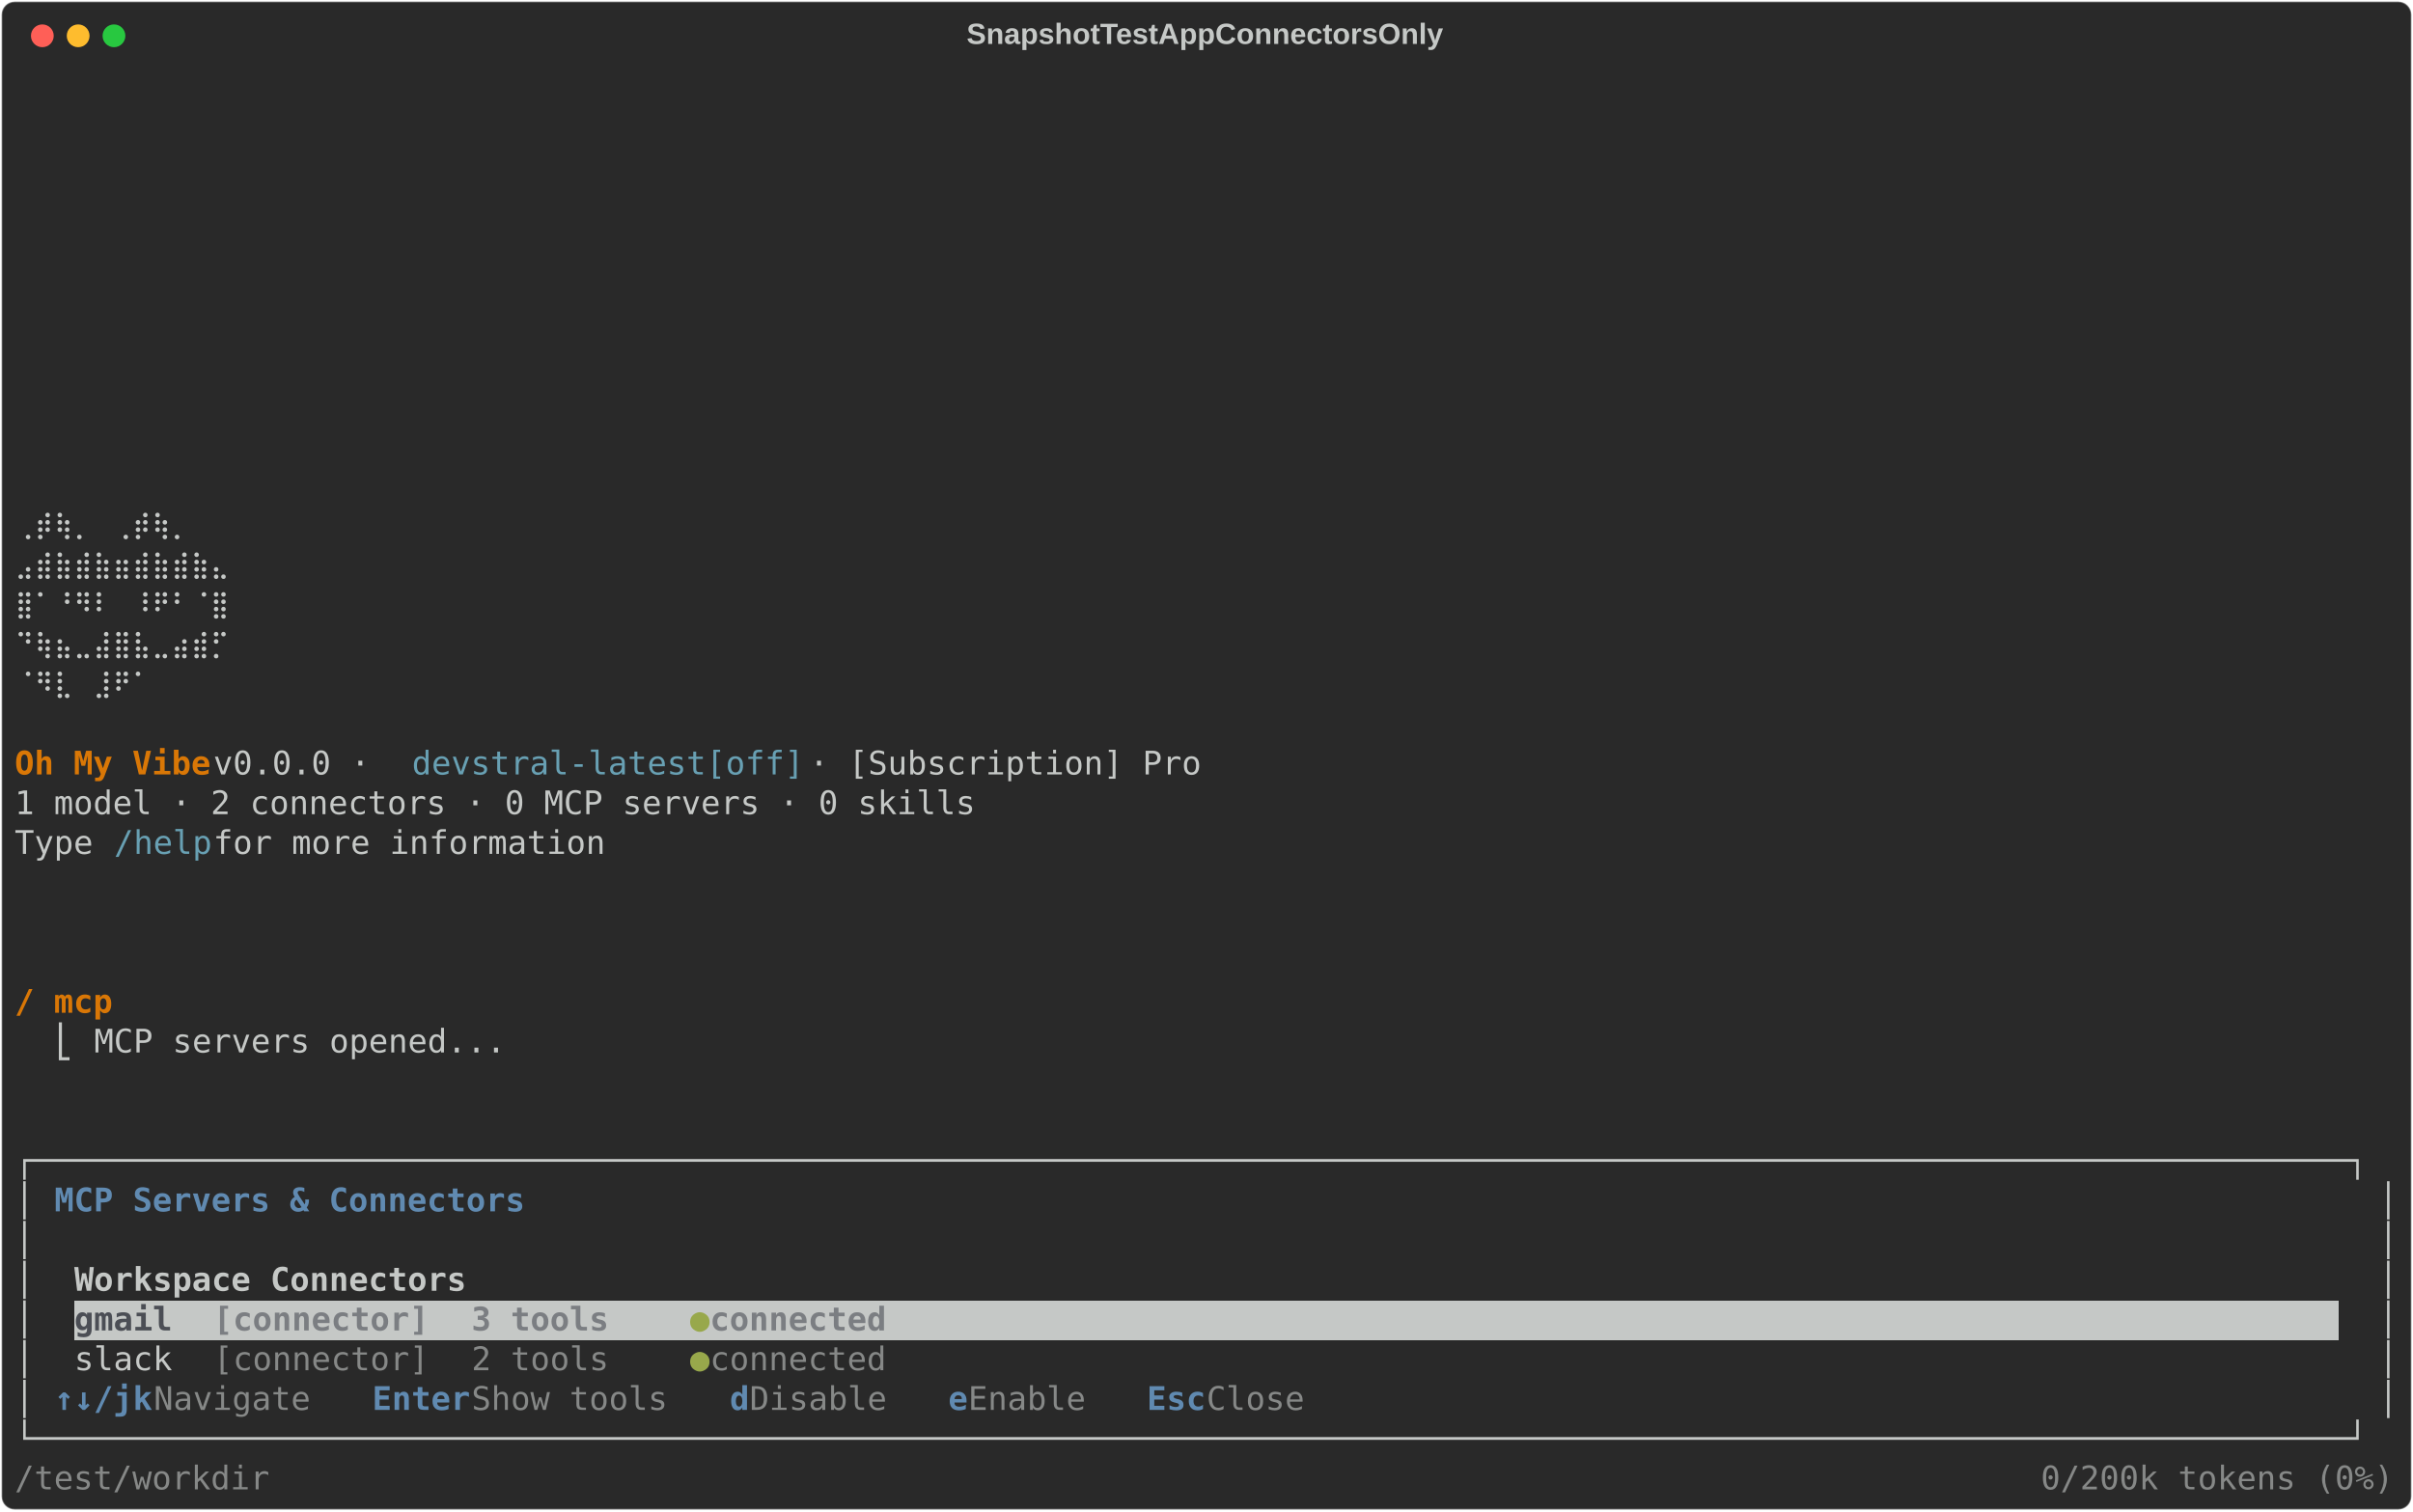
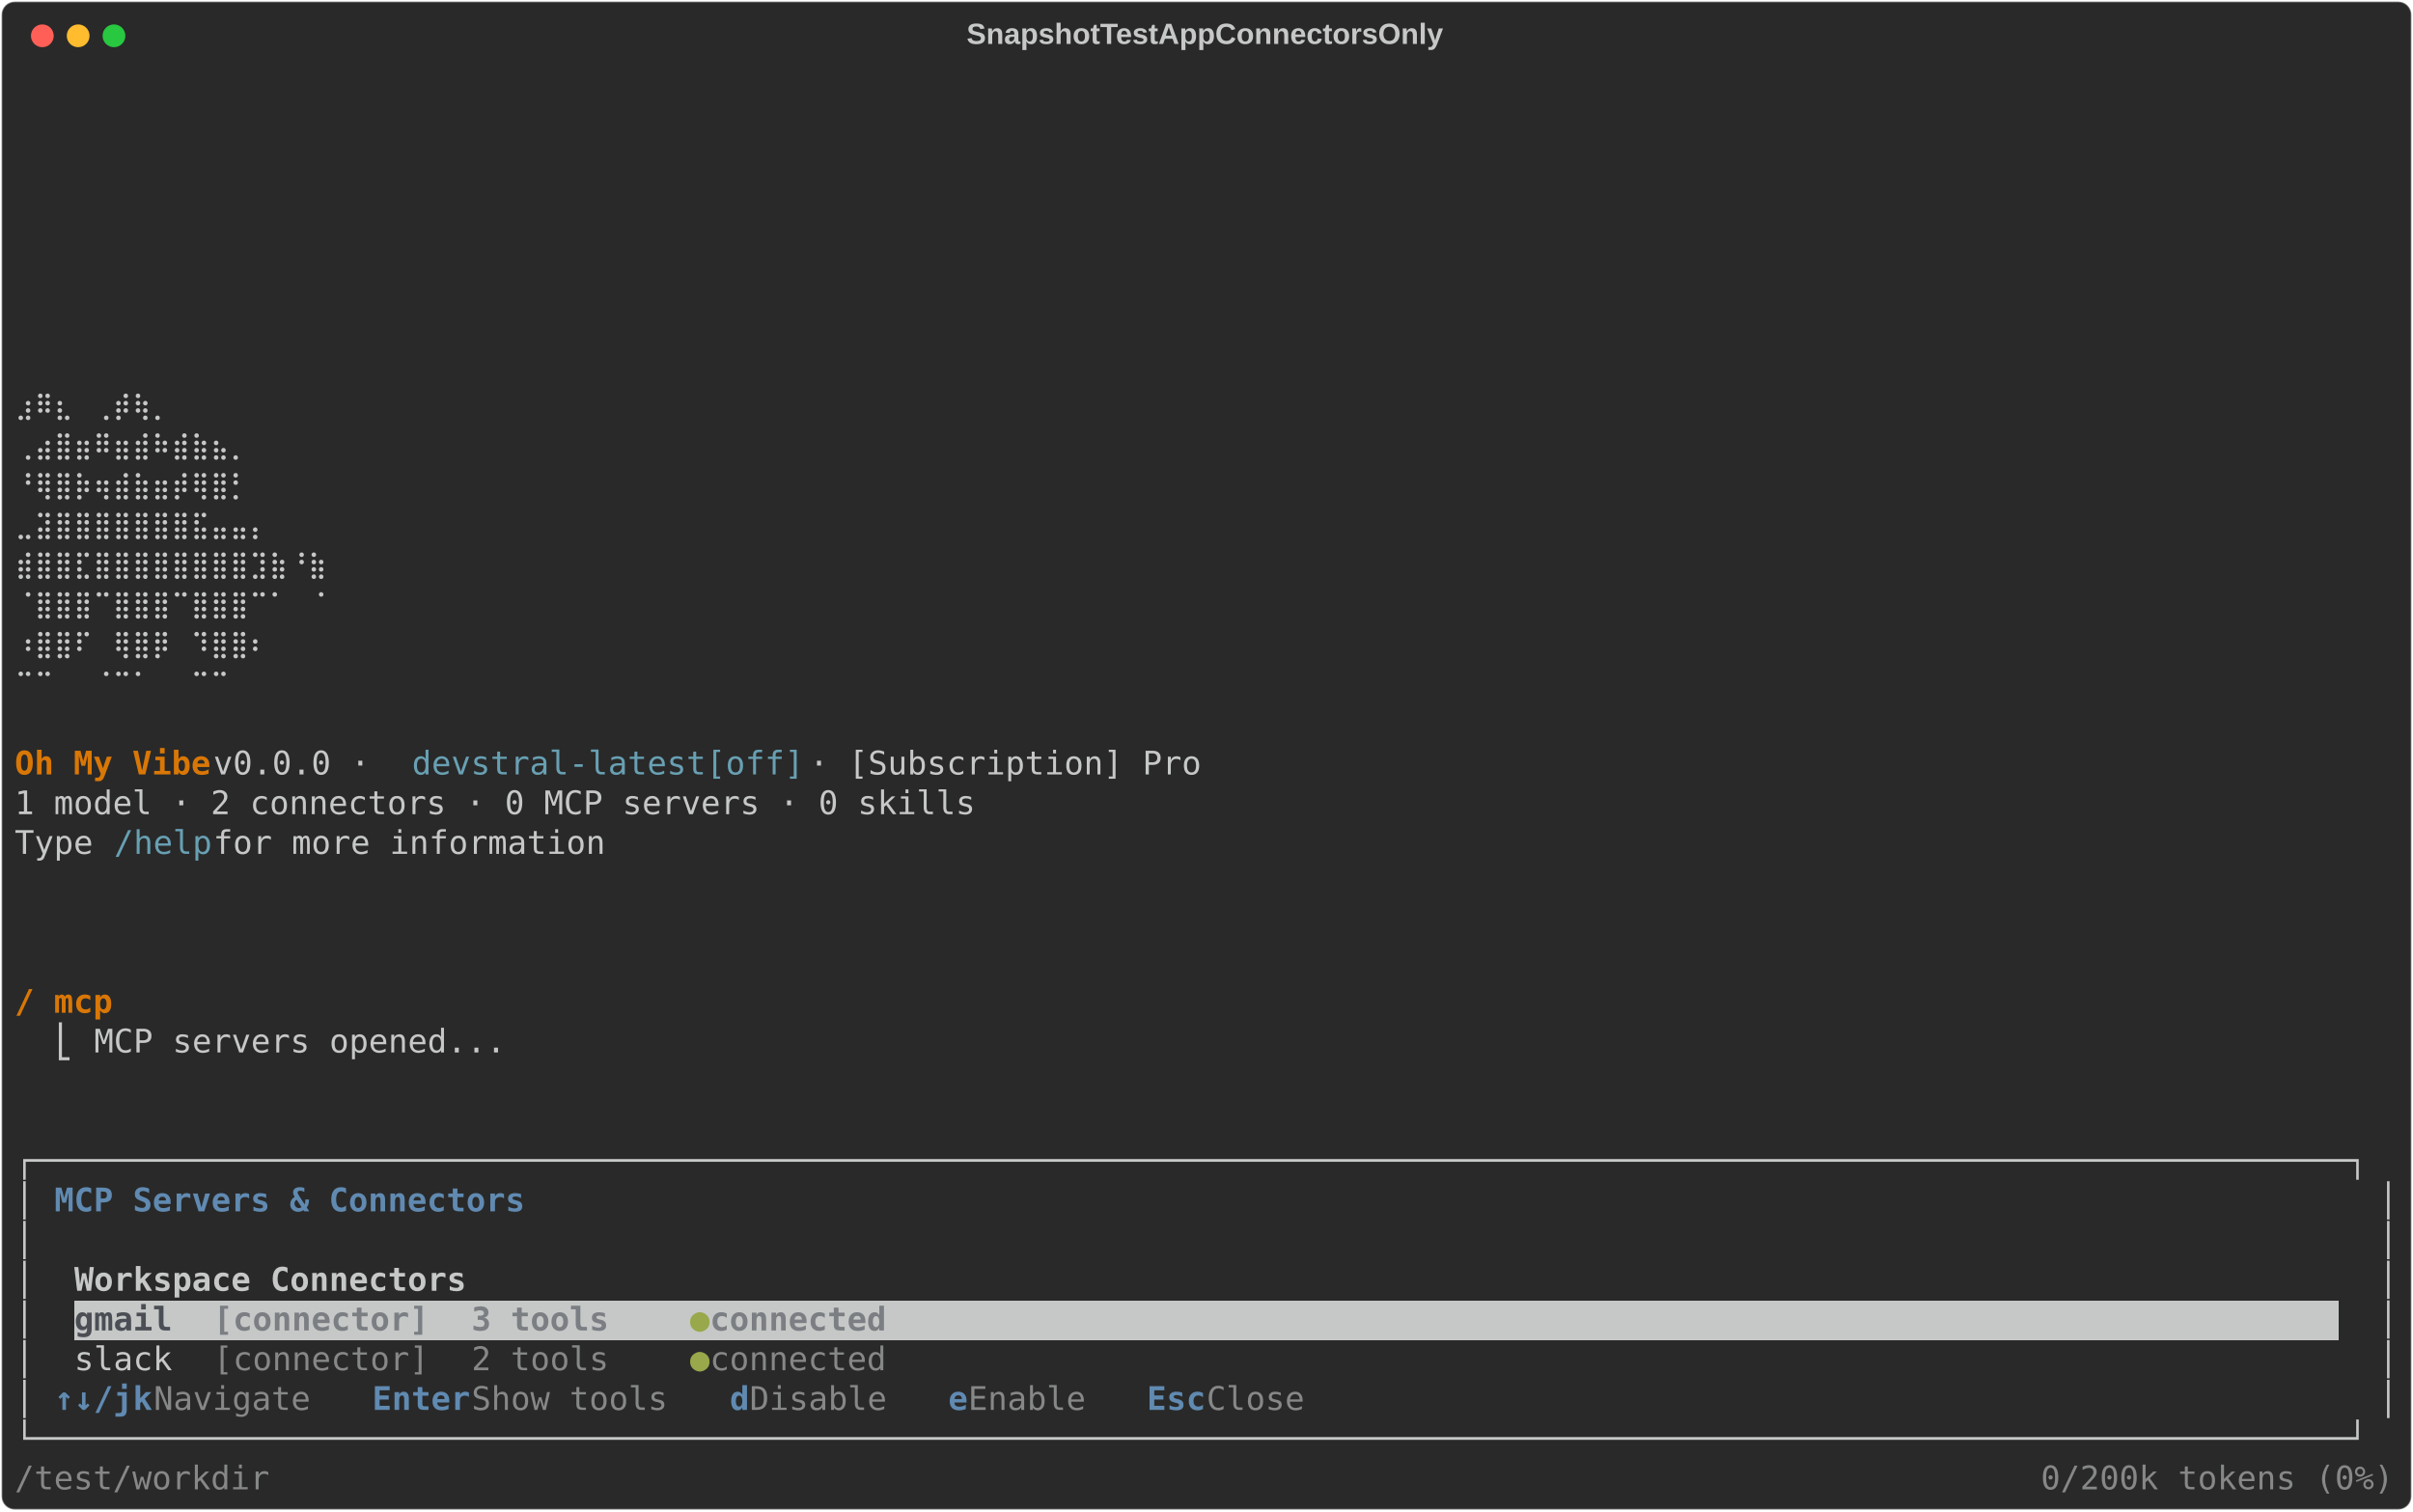
<svg xmlns="http://www.w3.org/2000/svg" class="rich-terminal" viewBox="0 0 1482 928.4">
  <style>

    @font-face {
        font-family: "Fira Code";
        src: local("FiraCode-Regular"),
                url("https://cdnjs.cloudflare.com/ajax/libs/firacode/6.2.0/woff2/FiraCode-Regular.woff2") format("woff2"),
                url("https://cdnjs.cloudflare.com/ajax/libs/firacode/6.2.0/woff/FiraCode-Regular.woff") format("woff");
        font-style: normal;
        font-weight: 400;
    }
    @font-face {
        font-family: "Fira Code";
        src: local("FiraCode-Bold"),
                url("https://cdnjs.cloudflare.com/ajax/libs/firacode/6.2.0/woff2/FiraCode-Bold.woff2") format("woff2"),
                url("https://cdnjs.cloudflare.com/ajax/libs/firacode/6.2.0/woff/FiraCode-Bold.woff") format("woff");
        font-style: bold;
        font-weight: 700;
    }

    .terminal-matrix {
        font-family: Fira Code, monospace;
        font-size: 20px;
        line-height: 24.4px;
        font-variant-east-asian: full-width;
    }

    .terminal-title {
        font-size: 18px;
        font-weight: bold;
        font-family: arial;
    }

    .terminal-r1 { fill: #c5c8c6 }
.terminal-r2 { fill: #d97706;font-weight: bold }
.terminal-r3 { fill: #68a0b3 }
.terminal-r4 { fill: #608ab1;font-weight: bold }
.terminal-r5 { fill: #c5c8c6;font-weight: bold }
.terminal-r6 { fill: #4b4e55;font-weight: bold }
.terminal-r7 { fill: #7b7e82;font-weight: bold }
.terminal-r8 { fill: #98a84b;font-weight: bold }
.terminal-r9 { fill: #868887 }
.terminal-r10 { fill: #98a84b }
    </style>
  <defs>
    <clipPath id="terminal-clip-terminal">
      <rect x="0" y="0" width="1463.0" height="877.4" />
    </clipPath>
    <clipPath id="terminal-line-0">
      <rect x="0" y="1.5" width="1464" height="24.65" />
    </clipPath>
    <clipPath id="terminal-line-1">
      <rect x="0" y="25.9" width="1464" height="24.65" />
    </clipPath>
    <clipPath id="terminal-line-2">
      <rect x="0" y="50.3" width="1464" height="24.65" />
    </clipPath>
    <clipPath id="terminal-line-3">
      <rect x="0" y="74.7" width="1464" height="24.65" />
    </clipPath>
    <clipPath id="terminal-line-4">
      <rect x="0" y="99.1" width="1464" height="24.65" />
    </clipPath>
    <clipPath id="terminal-line-5">
      <rect x="0" y="123.5" width="1464" height="24.65" />
    </clipPath>
    <clipPath id="terminal-line-6">
      <rect x="0" y="147.9" width="1464" height="24.65" />
    </clipPath>
    <clipPath id="terminal-line-7">
      <rect x="0" y="172.3" width="1464" height="24.65" />
    </clipPath>
    <clipPath id="terminal-line-8">
      <rect x="0" y="196.7" width="1464" height="24.65" />
    </clipPath>
    <clipPath id="terminal-line-9">
      <rect x="0" y="221.1" width="1464" height="24.65" />
    </clipPath>
    <clipPath id="terminal-line-10">
      <rect x="0" y="245.5" width="1464" height="24.65" />
    </clipPath>
    <clipPath id="terminal-line-11">
      <rect x="0" y="269.9" width="1464" height="24.65" />
    </clipPath>
    <clipPath id="terminal-line-12">
      <rect x="0" y="294.3" width="1464" height="24.65" />
    </clipPath>
    <clipPath id="terminal-line-13">
      <rect x="0" y="318.7" width="1464" height="24.65" />
    </clipPath>
    <clipPath id="terminal-line-14">
      <rect x="0" y="343.1" width="1464" height="24.65" />
    </clipPath>
    <clipPath id="terminal-line-15">
      <rect x="0" y="367.5" width="1464" height="24.65" />
    </clipPath>
    <clipPath id="terminal-line-16">
      <rect x="0" y="391.9" width="1464" height="24.65" />
    </clipPath>
    <clipPath id="terminal-line-17">
      <rect x="0" y="416.3" width="1464" height="24.65" />
    </clipPath>
    <clipPath id="terminal-line-18">
      <rect x="0" y="440.7" width="1464" height="24.65" />
    </clipPath>
    <clipPath id="terminal-line-19">
      <rect x="0" y="465.1" width="1464" height="24.65" />
    </clipPath>
    <clipPath id="terminal-line-20">
      <rect x="0" y="489.5" width="1464" height="24.65" />
    </clipPath>
    <clipPath id="terminal-line-21">
      <rect x="0" y="513.9" width="1464" height="24.65" />
    </clipPath>
    <clipPath id="terminal-line-22">
      <rect x="0" y="538.3" width="1464" height="24.65" />
    </clipPath>
    <clipPath id="terminal-line-23">
      <rect x="0" y="562.7" width="1464" height="24.65" />
    </clipPath>
    <clipPath id="terminal-line-24">
      <rect x="0" y="587.1" width="1464" height="24.65" />
    </clipPath>
    <clipPath id="terminal-line-25">
      <rect x="0" y="611.5" width="1464" height="24.65" />
    </clipPath>
    <clipPath id="terminal-line-26">
      <rect x="0" y="635.9" width="1464" height="24.65" />
    </clipPath>
    <clipPath id="terminal-line-27">
      <rect x="0" y="660.3" width="1464" height="24.65" />
    </clipPath>
    <clipPath id="terminal-line-28">
      <rect x="0" y="684.7" width="1464" height="24.65" />
    </clipPath>
    <clipPath id="terminal-line-29">
      <rect x="0" y="709.1" width="1464" height="24.65" />
    </clipPath>
    <clipPath id="terminal-line-30">
      <rect x="0" y="733.5" width="1464" height="24.65" />
    </clipPath>
    <clipPath id="terminal-line-31">
      <rect x="0" y="757.9" width="1464" height="24.65" />
    </clipPath>
    <clipPath id="terminal-line-32">
      <rect x="0" y="782.3" width="1464" height="24.65" />
    </clipPath>
    <clipPath id="terminal-line-33">
      <rect x="0" y="806.7" width="1464" height="24.65" />
    </clipPath>
    <clipPath id="terminal-line-34">
      <rect x="0" y="831.1" width="1464" height="24.65" />
    </clipPath>
  </defs>
  <rect fill="#292929" stroke="rgba(255,255,255,0.35)" stroke-width="1" x="1" y="1" width="1480" height="926.4" rx="8" />
  <text class="terminal-title" fill="#c5c8c6" text-anchor="middle" x="740" y="27">SnapshotTestAppConnectorsOnly</text>
  <g transform="translate(26,22)">
    <circle cx="0" cy="0" r="7" fill="#ff5f57" />
    <circle cx="22" cy="0" r="7" fill="#febc2e" />
    <circle cx="44" cy="0" r="7" fill="#28c840" />
  </g>
  <g transform="translate(9, 41)" clip-path="url(#terminal-clip-terminal)">
    <rect fill="#c5c8c6" x="36.6" y="757.9" width="85.4" height="24.65" shape-rendering="crispEdges" />
    <rect fill="#c5c8c6" x="122" y="757.9" width="158.6" height="24.65" shape-rendering="crispEdges" />
    <rect fill="#c5c8c6" x="280.6" y="757.9" width="109.8" height="24.65" shape-rendering="crispEdges" />
    <rect fill="#c5c8c6" x="390.4" y="757.9" width="24.4" height="24.65" shape-rendering="crispEdges" />
    <rect fill="#c5c8c6" x="414.8" y="757.9" width="12.2" height="24.65" shape-rendering="crispEdges" />
    <rect fill="#c5c8c6" x="427" y="757.9" width="122" height="24.65" shape-rendering="crispEdges" />
    <rect fill="#c5c8c6" x="549" y="757.9" width="878.4" height="24.65" shape-rendering="crispEdges" />
    <g class="terminal-matrix">
      <text class="terminal-r1" x="1464" y="20" textLength="12.2" clip-path="url(#terminal-line-0)">
</text>
      <text class="terminal-r1" x="1464" y="44.4" textLength="12.2" clip-path="url(#terminal-line-1)">
</text>
      <text class="terminal-r1" x="1464" y="68.8" textLength="12.2" clip-path="url(#terminal-line-2)">
</text>
      <text class="terminal-r1" x="1464" y="93.2" textLength="12.2" clip-path="url(#terminal-line-3)">
</text>
      <text class="terminal-r1" x="1464" y="117.6" textLength="12.2" clip-path="url(#terminal-line-4)">
</text>
      <text class="terminal-r1" x="1464" y="142" textLength="12.2" clip-path="url(#terminal-line-5)">
</text>
      <text class="terminal-r1" x="1464" y="166.4" textLength="12.2" clip-path="url(#terminal-line-6)">
</text>
      <text class="terminal-r1" x="1464" y="190.8" textLength="12.2" clip-path="url(#terminal-line-7)">
</text>
+       <text class="terminal-r1" x="0" y="215.2" textLength="219.6" clip-path="url(#terminal-line-8)">   ⣰⠿⣆ ⢀⡾⢷⡀       </text>
      <text class="terminal-r1" x="1464" y="215.2" textLength="12.2" clip-path="url(#terminal-line-8)">
</text>
+       <text class="terminal-r1" x="0" y="239.6" textLength="219.6" clip-path="url(#terminal-line-9)"> ⢀⣴⣿⣶⠿⣶⣾⠷⣾⣷⣦⡀     </text>
      <text class="terminal-r1" x="1464" y="239.6" textLength="12.2" clip-path="url(#terminal-line-9)">
</text>
+       <text class="terminal-r1" x="0" y="264" textLength="219.6" clip-path="url(#terminal-line-10)"> ⠘⢿⣿⡷⢶⣾⣷⣶⡾⢿⣿⡃     </text>
      <text class="terminal-r1" x="1464" y="264" textLength="12.2" clip-path="url(#terminal-line-10)">
</text>
-       <text class="terminal-r1" x="0" y="288.4" textLength="146.4" clip-path="url(#terminal-line-11)"> ⢀⡾⢷⡀ ⢀⡾⢷⡀  </text>
+       <text class="terminal-r1" x="0" y="288.4" textLength="219.6" clip-path="url(#terminal-line-11)">  ⣀⣽⣿⣿⣿⣿⣿⣿⣿⣯⣤⣤⡄   </text>
      <text class="terminal-r1" x="1464" y="288.4" textLength="12.2" clip-path="url(#terminal-line-11)">
</text>
-       <text class="terminal-r1" x="0" y="312.8" textLength="146.4" clip-path="url(#terminal-line-12)">⣠⣾⣷⣾⣷⣶⣾⣷⣾⣷⣄ </text>
+       <text class="terminal-r1" x="0" y="312.8" textLength="219.6" clip-path="url(#terminal-line-12)"> ⣾⣿⣿⣏⣿⣿⣿⣿⣿⣿⣿⣿⣹⣷⠘⣷ </text>
      <text class="terminal-r1" x="1464" y="312.8" textLength="12.2" clip-path="url(#terminal-line-12)">
</text>
-       <text class="terminal-r1" x="0" y="337.2" textLength="146.4" clip-path="url(#terminal-line-13)">⣿⠁⠘⠻⠇ ⠸⠟⠃⠈⣿ </text>
+       <text class="terminal-r1" x="0" y="337.2" textLength="219.6" clip-path="url(#terminal-line-13)"> ⠈⣿⣿⣿⠉⣿⣿⣿⠉⣿⣿⣿⠉⠁ ⠈ </text>
      <text class="terminal-r1" x="1464" y="337.2" textLength="12.2" clip-path="url(#terminal-line-13)">
</text>
-       <text class="terminal-r1" x="0" y="361.6" textLength="146.4" clip-path="url(#terminal-line-14)">⠙⢷⣦⣀⣼⣿⣧⣀⣴⣾⡋ </text>
+       <text class="terminal-r1" x="0" y="361.6" textLength="219.6" clip-path="url(#terminal-line-14)"> ⠰⣿⣿⠏ ⢿⣿⡿ ⠹⣿⣿⠆    </text>
      <text class="terminal-r1" x="1464" y="361.6" textLength="12.2" clip-path="url(#terminal-line-14)">
</text>
-       <text class="terminal-r1" x="0" y="386" textLength="146.4" clip-path="url(#terminal-line-15)">  ⠈⠻⣇ ⣸⠟⠁   </text>
+       <text class="terminal-r1" x="0" y="386" textLength="219.6" clip-path="url(#terminal-line-15)">  ⠉⠉  ⠈⠉⠁  ⠉⠉     </text>
      <text class="terminal-r1" x="1464" y="386" textLength="12.2" clip-path="url(#terminal-line-15)">
</text>
      <text class="terminal-r1" x="1464" y="410.4" textLength="12.2" clip-path="url(#terminal-line-16)">
</text>
      <text class="terminal-r2" x="0" y="434.8" textLength="122" clip-path="url(#terminal-line-17)">Oh My Vibe</text>
      <text class="terminal-r1" x="122" y="434.8" textLength="122" clip-path="url(#terminal-line-17)"> v0.0.0 · </text>
      <text class="terminal-r3" x="244" y="434.8" textLength="244" clip-path="url(#terminal-line-17)">devstral-latest[off]</text>
      <text class="terminal-r1" x="488" y="434.8" textLength="256.2" clip-path="url(#terminal-line-17)"> · [Subscription] Pro</text>
      <text class="terminal-r1" x="1464" y="434.8" textLength="12.2" clip-path="url(#terminal-line-17)">
</text>
      <text class="terminal-r1" x="0" y="459.2" textLength="597.8" clip-path="url(#terminal-line-18)">1 model · 2 connectors · 0 MCP servers · 0 skills</text>
      <text class="terminal-r1" x="1464" y="459.2" textLength="12.2" clip-path="url(#terminal-line-18)">
</text>
      <text class="terminal-r1" x="0" y="483.6" textLength="61" clip-path="url(#terminal-line-19)">Type </text>
      <text class="terminal-r3" x="61" y="483.6" textLength="61" clip-path="url(#terminal-line-19)">/help</text>
      <text class="terminal-r1" x="122" y="483.6" textLength="256.2" clip-path="url(#terminal-line-19)"> for more information</text>
      <text class="terminal-r1" x="1464" y="483.6" textLength="12.2" clip-path="url(#terminal-line-19)">
</text>
      <text class="terminal-r1" x="1464" y="508" textLength="12.2" clip-path="url(#terminal-line-20)">
</text>
      <text class="terminal-r1" x="1464" y="532.4" textLength="12.2" clip-path="url(#terminal-line-21)">
</text>
      <text class="terminal-r1" x="1464" y="556.8" textLength="12.2" clip-path="url(#terminal-line-22)">
</text>
      <text class="terminal-r2" x="0" y="581.2" textLength="61" clip-path="url(#terminal-line-23)">/ mcp</text>
      <text class="terminal-r1" x="1464" y="581.2" textLength="12.2" clip-path="url(#terminal-line-23)">
</text>
      <text class="terminal-r1" x="24.4" y="605.6" textLength="12.2" clip-path="url(#terminal-line-24)">⎣</text>
      <text class="terminal-r1" x="48.8" y="605.6" textLength="256.2" clip-path="url(#terminal-line-24)">MCP servers opened...</text>
      <text class="terminal-r1" x="1464" y="605.6" textLength="12.2" clip-path="url(#terminal-line-24)">
</text>
      <text class="terminal-r1" x="1464" y="630" textLength="12.2" clip-path="url(#terminal-line-25)">
</text>
      <text class="terminal-r1" x="1464" y="654.4" textLength="12.2" clip-path="url(#terminal-line-26)">
</text>
      <text class="terminal-r1" x="0" y="678.8" textLength="1464" clip-path="url(#terminal-line-27)">┌──────────────────────────────────────────────────────────────────────────────────────────────────────────────────────┐</text>
      <text class="terminal-r1" x="1464" y="678.8" textLength="12.2" clip-path="url(#terminal-line-27)">
</text>
      <text class="terminal-r1" x="0" y="703.2" textLength="12.2" clip-path="url(#terminal-line-28)">│</text>
      <text class="terminal-r4" x="24.4" y="703.2" textLength="292.8" clip-path="url(#terminal-line-28)">MCP Servers &amp; Connectors</text>
      <text class="terminal-r1" x="1451.8" y="703.2" textLength="12.2" clip-path="url(#terminal-line-28)">│</text>
      <text class="terminal-r1" x="1464" y="703.2" textLength="12.2" clip-path="url(#terminal-line-28)">
</text>
      <text class="terminal-r1" x="0" y="727.6" textLength="12.2" clip-path="url(#terminal-line-29)">│</text>
      <text class="terminal-r1" x="1451.8" y="727.6" textLength="12.2" clip-path="url(#terminal-line-29)">│</text>
      <text class="terminal-r1" x="1464" y="727.6" textLength="12.2" clip-path="url(#terminal-line-29)">
</text>
      <text class="terminal-r1" x="0" y="752" textLength="12.2" clip-path="url(#terminal-line-30)">│</text>
      <text class="terminal-r5" x="36.6" y="752" textLength="244" clip-path="url(#terminal-line-30)">Workspace Connectors</text>
      <text class="terminal-r1" x="1451.8" y="752" textLength="12.2" clip-path="url(#terminal-line-30)">│</text>
      <text class="terminal-r1" x="1464" y="752" textLength="12.2" clip-path="url(#terminal-line-30)">
</text>
      <text class="terminal-r1" x="0" y="776.4" textLength="12.2" clip-path="url(#terminal-line-31)">│</text>
      <text class="terminal-r6" x="36.6" y="776.4" textLength="85.4" clip-path="url(#terminal-line-31)">  gmail</text>
      <text class="terminal-r7" x="122" y="776.4" textLength="158.6" clip-path="url(#terminal-line-31)">  [connector]</text>
      <text class="terminal-r7" x="280.6" y="776.4" textLength="109.8" clip-path="url(#terminal-line-31)">  3 tools</text>
      <text class="terminal-r8" x="414.8" y="776.4" textLength="12.2" clip-path="url(#terminal-line-31)">●</text>
      <text class="terminal-r7" x="427" y="776.4" textLength="122" clip-path="url(#terminal-line-31)"> connected</text>
      <text class="terminal-r1" x="1451.8" y="776.4" textLength="12.2" clip-path="url(#terminal-line-31)">│</text>
      <text class="terminal-r1" x="1464" y="776.4" textLength="12.2" clip-path="url(#terminal-line-31)">
</text>
      <text class="terminal-r1" x="0" y="800.8" textLength="12.2" clip-path="url(#terminal-line-32)">│</text>
      <text class="terminal-r1" x="36.6" y="800.8" textLength="85.4" clip-path="url(#terminal-line-32)">  slack</text>
      <text class="terminal-r9" x="122" y="800.8" textLength="158.6" clip-path="url(#terminal-line-32)">  [connector]</text>
      <text class="terminal-r9" x="280.6" y="800.8" textLength="109.8" clip-path="url(#terminal-line-32)">  2 tools</text>
      <text class="terminal-r10" x="414.8" y="800.8" textLength="12.2" clip-path="url(#terminal-line-32)">●</text>
      <text class="terminal-r9" x="427" y="800.8" textLength="122" clip-path="url(#terminal-line-32)"> connected</text>
      <text class="terminal-r1" x="1451.8" y="800.8" textLength="12.2" clip-path="url(#terminal-line-32)">│</text>
      <text class="terminal-r1" x="1464" y="800.8" textLength="12.2" clip-path="url(#terminal-line-32)">
</text>
      <text class="terminal-r1" x="0" y="825.2" textLength="12.2" clip-path="url(#terminal-line-33)">│</text>
      <text class="terminal-r4" x="24.4" y="825.2" textLength="61" clip-path="url(#terminal-line-33)">↑↓/jk</text>
      <text class="terminal-r9" x="85.4" y="825.2" textLength="134.2" clip-path="url(#terminal-line-33)"> Navigate  </text>
      <text class="terminal-r4" x="219.6" y="825.2" textLength="61" clip-path="url(#terminal-line-33)">Enter</text>
      <text class="terminal-r9" x="280.6" y="825.2" textLength="158.6" clip-path="url(#terminal-line-33)"> Show tools  </text>
      <text class="terminal-r4" x="439.2" y="825.2" textLength="12.2" clip-path="url(#terminal-line-33)">d</text>
      <text class="terminal-r9" x="451.4" y="825.2" textLength="122" clip-path="url(#terminal-line-33)"> Disable  </text>
      <text class="terminal-r4" x="573.4" y="825.2" textLength="12.2" clip-path="url(#terminal-line-33)">e</text>
      <text class="terminal-r9" x="585.6" y="825.2" textLength="109.8" clip-path="url(#terminal-line-33)"> Enable  </text>
      <text class="terminal-r4" x="695.4" y="825.2" textLength="36.6" clip-path="url(#terminal-line-33)">Esc</text>
      <text class="terminal-r9" x="732" y="825.2" textLength="73.2" clip-path="url(#terminal-line-33)"> Close</text>
      <text class="terminal-r1" x="1451.8" y="825.2" textLength="12.2" clip-path="url(#terminal-line-33)">│</text>
      <text class="terminal-r1" x="1464" y="825.2" textLength="12.2" clip-path="url(#terminal-line-33)">
</text>
      <text class="terminal-r1" x="0" y="849.6" textLength="1464" clip-path="url(#terminal-line-34)">└──────────────────────────────────────────────────────────────────────────────────────────────────────────────────────┘</text>
      <text class="terminal-r1" x="1464" y="849.6" textLength="12.2" clip-path="url(#terminal-line-34)">
</text>
      <text class="terminal-r9" x="0" y="874" textLength="158.6" clip-path="url(#terminal-line-35)">/test/workdir</text>
      <text class="terminal-r9" x="1244.4" y="874" textLength="219.6" clip-path="url(#terminal-line-35)">0/200k tokens (0%)</text>
    </g>
  </g>
</svg>
